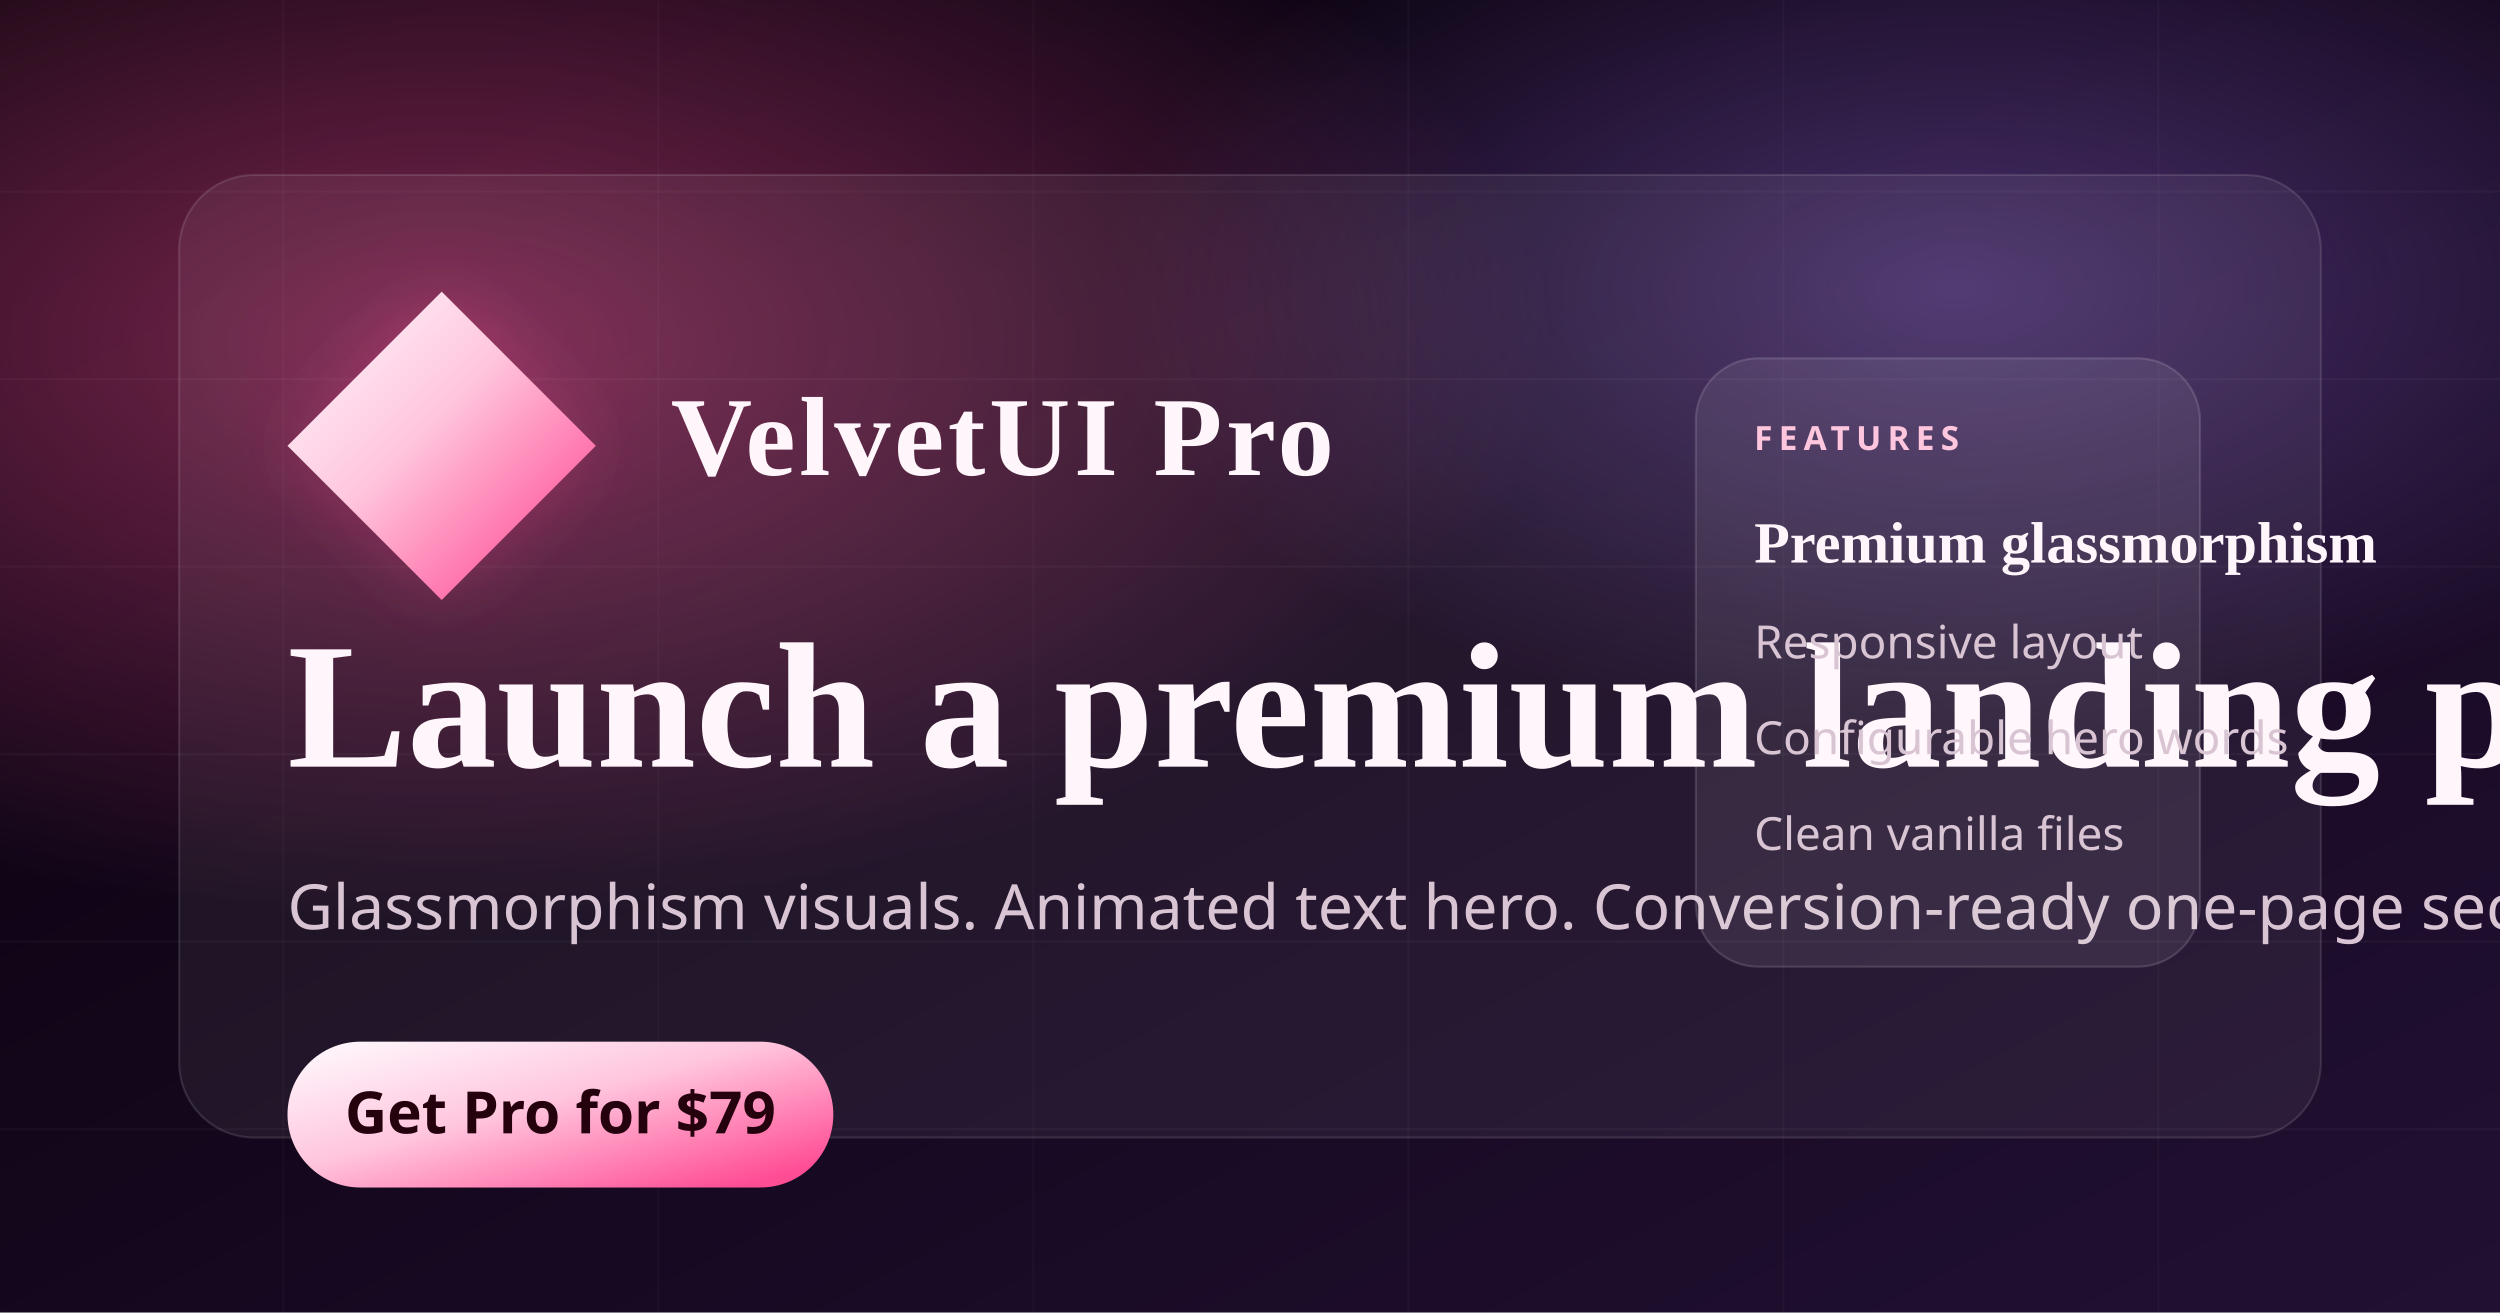
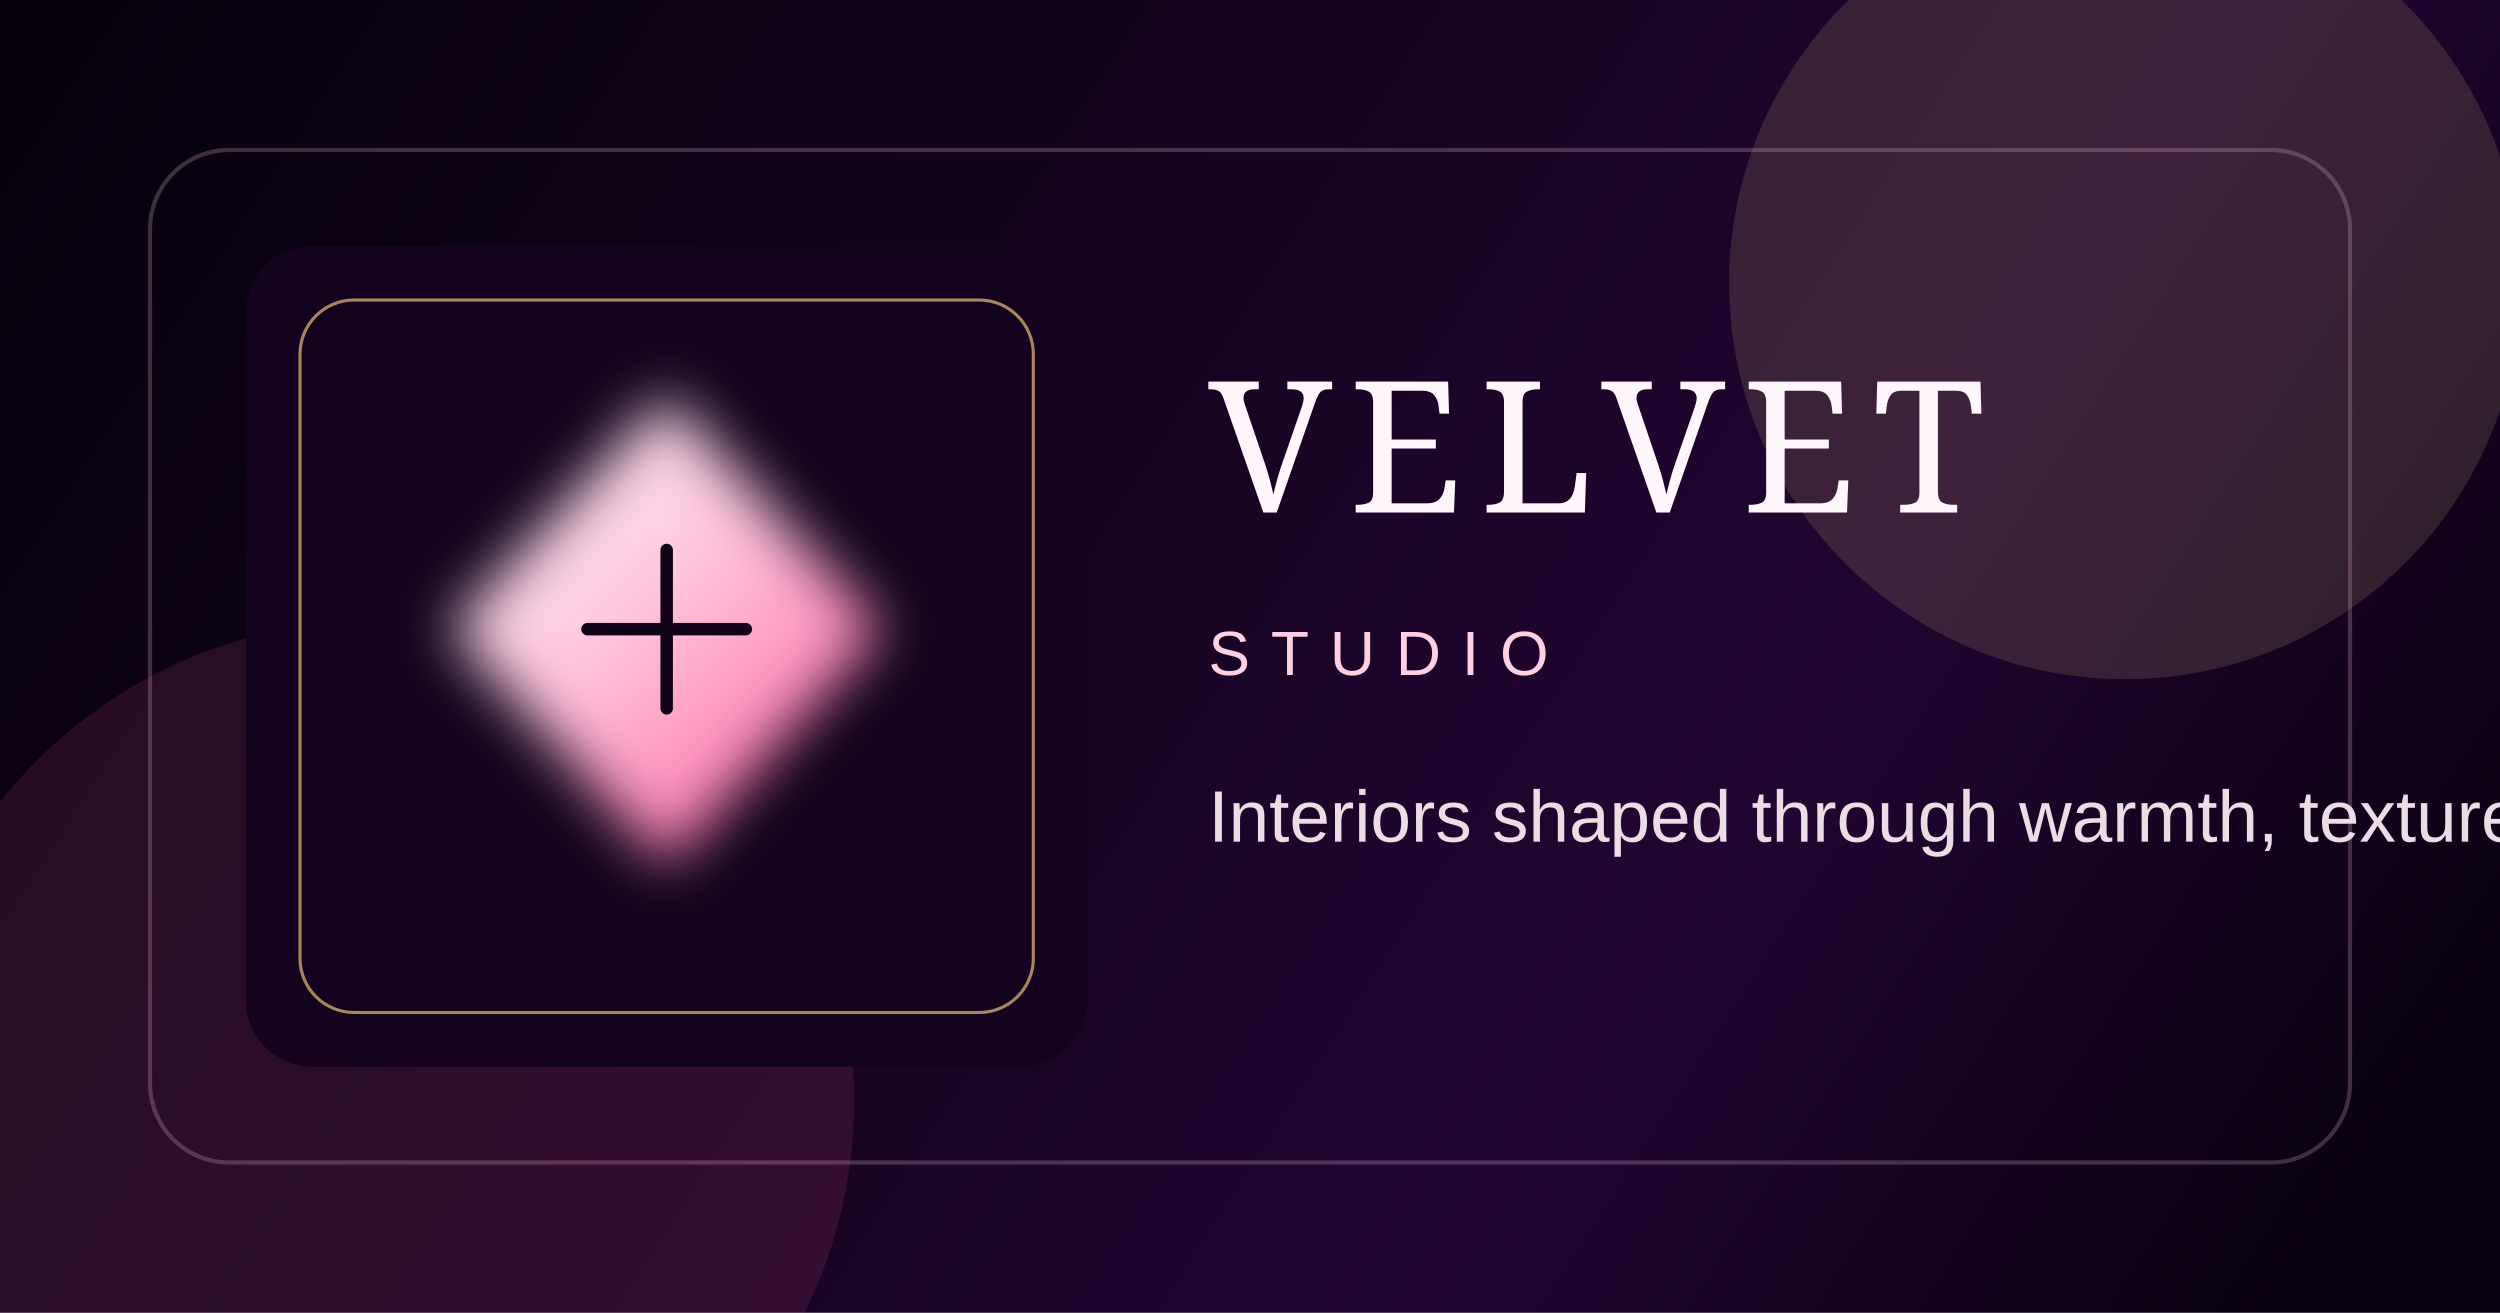
- <svg xmlns="http://www.w3.org/2000/svg" viewBox="0 0 1200 630" role="img" aria-labelledby="title desc">
+ <svg xmlns="http://www.w3.org/2000/svg" width="1200" height="630" viewBox="0 0 1200 630" fill="none" role="img" aria-labelledby="title desc">
+   <rect width="1200" height="630" fill="#090113" />
+   <rect width="1200" height="630" fill="url(#bg)" />
+   <circle cx="1020" cy="136" r="190" fill="#D6B67A" fill-opacity="0.16" />
+   <circle cx="180" cy="528" r="230" fill="#FF5B9F" fill-opacity="0.12" />
+   <rect x="72" y="72" width="1056" height="486" rx="38" stroke="rgba(255, 208, 227, 0.22)" stroke-width="2" />
+   <rect x="118" y="118" width="404" height="394" rx="32" fill="#13031E" />
+   <rect x="144" y="144" width="352" height="342" rx="26" stroke="#F0C47A" stroke-opacity="0.68" stroke-width="1.5" />
+   <path d="M320 190L424 302L320 416L216 302L320 190Z" fill="url(#mark)" filter="url(#glow)" />
+   <path d="M282 302H358" stroke="#120217" stroke-width="6" stroke-linecap="round" />
+   <path d="M320 264V340" stroke="#120217" stroke-width="6" stroke-linecap="round" />
+   <text x="580" y="246" fill="#FFF7FB" font-family="Georgia, serif" font-size="88" letter-spacing="8">VELVET</text>
+   <text x="580" y="324" fill="#FFD0E3" font-family="Arial, sans-serif" font-size="30" letter-spacing="10">STUDIO</text>
+   <text x="580" y="404" fill="#EBDCE5" font-family="Arial, sans-serif" font-size="35">
+     Interiors shaped through warmth, texture, and calm utility.
+   </text>
  <defs>
-     <linearGradient id="bg" x1="0%" y1="0%" x2="100%" y2="100%">
-       <stop offset="0%" stop-color="#06020a" />
-       <stop offset="42%" stop-color="#12061a" />
-       <stop offset="100%" stop-color="#221033" />
+     <linearGradient id="bg" x1="0" y1="0" x2="1068" y2="688" gradientUnits="userSpaceOnUse">
+       <stop stop-color="#05000B" />
+       <stop offset="0.38" stop-color="#13031E" />
+       <stop offset="0.72" stop-color="#220532" />
+       <stop offset="1" stop-color="#080010" />
    </linearGradient>
-     <radialGradient id="orbA" cx="18%" cy="26%" r="44%">
-       <stop offset="0%" stop-color="#ff4d94" stop-opacity="0.46" />
-       <stop offset="100%" stop-color="#ff4d94" stop-opacity="0" />
-     </radialGradient>
-     <radialGradient id="orbB" cx="78%" cy="22%" r="34%">
-       <stop offset="0%" stop-color="#ab7dff" stop-opacity="0.34" />
-       <stop offset="100%" stop-color="#ab7dff" stop-opacity="0" />
-     </radialGradient>
-     <linearGradient id="diamond" x1="5%" y1="6%" x2="90%" y2="92%">
-       <stop offset="0%" stop-color="#fff5fb" />
-       <stop offset="45%" stop-color="#ffc6de" />
-       <stop offset="100%" stop-color="#ff4d94" />
+     <linearGradient id="mark" x1="216" y1="190" x2="424" y2="416" gradientUnits="userSpaceOnUse">
+       <stop stop-color="#FFF7FB" />
+       <stop offset="0.44" stop-color="#FFC7DE" />
+       <stop offset="1" stop-color="#FF4D94" />
    </linearGradient>
-     <linearGradient id="glass" x1="0%" y1="0%" x2="100%" y2="100%">
-       <stop offset="0%" stop-color="rgba(255,255,255,0.16)" />
-       <stop offset="100%" stop-color="rgba(255,255,255,0.05)" />
-     </linearGradient>
-     <filter id="glow" x="-50%" y="-50%" width="200%" height="200%">
-       <feDropShadow dx="0" dy="0" stdDeviation="18" flood-color="#ff4d94" flood-opacity="0.28" />
+     <filter id="glow" x="176" y="150" width="288" height="306" filterUnits="userSpaceOnUse" color-interpolation-filters="sRGB">
+       <feFlood flood-opacity="0" result="BackgroundImageFix" />
+       <feBlend in="SourceGraphic" in2="BackgroundImageFix" result="shape" />
+       <feGaussianBlur stdDeviation="14" result="effect1_foregroundBlur_0_1" />
    </filter>
  </defs>
-   <rect width="1200" height="630" fill="url(#bg)" />
-   <rect width="1200" height="630" fill="url(#orbA)" />
-   <rect width="1200" height="630" fill="url(#orbB)" />
-   <g opacity="0.38">
-     <path d="M0 92h1200M0 182h1200M0 272h1200M0 362h1200M0 452h1200M0 542h1200" stroke="#ffffff" stroke-opacity="0.08" />
-     <path d="M136 0v630M316 0v630M496 0v630M676 0v630M856 0v630M1036 0v630" stroke="#ffffff" stroke-opacity="0.06" />
-   </g>
-   <rect x="86" y="84" width="1028" height="462" rx="36" fill="#ffffff" fill-opacity="0.06" stroke="#ffffff" stroke-opacity="0.12" />
-   <g transform="translate(138 140)">
-     <path d="M74 0 148 74 74 148 0 74Z" fill="url(#diamond)" filter="url(#glow)" />
-     <text x="184" y="88" fill="#fff6fb" font-family="Georgia, 'Times New Roman', serif" font-size="54" font-weight="700" letter-spacing="1.8">VelvetUI Pro</text>
-     <text x="0" y="228" fill="#fff6fb" font-family="Georgia, 'Times New Roman', serif" font-size="86" font-weight="700">Launch a premium landing page in style.</text>
-     <text x="0" y="306" fill="#d8c4d3" font-family="'Trebuchet MS', 'Segoe UI', sans-serif" font-size="30">
-       Glassmorphism visuals. Animated text hero. Conversion-ready one-page sections.
-     </text>
-     <g transform="translate(0 360)">
-       <rect width="262" height="70" rx="35" fill="url(#diamond)" />
-       <text x="131" y="44" text-anchor="middle" fill="#25010e" font-family="'Trebuchet MS', 'Segoe UI', sans-serif" font-size="28" font-weight="700">Get Pro for $79</text>
-     </g>
-     <g transform="translate(676 32)">
-       <rect width="242" height="292" rx="30" fill="#ffffff" fill-opacity="0.08" stroke="#ffffff" stroke-opacity="0.14" />
-       <text x="28" y="44" fill="#ffc6de" font-family="'Trebuchet MS', 'Segoe UI', sans-serif" font-size="16" font-weight="700" letter-spacing="3">FEATURES</text>
-       <text x="28" y="98" fill="#fff6fb" font-family="Georgia, 'Times New Roman', serif" font-size="28" font-weight="700">Premium glassmorphism</text>
-       <text x="28" y="144" fill="#d8c4d3" font-family="'Trebuchet MS', 'Segoe UI', sans-serif" font-size="22">Responsive layout</text>
-       <text x="28" y="190" fill="#d8c4d3" font-family="'Trebuchet MS', 'Segoe UI', sans-serif" font-size="22">Configurable hero words</text>
-       <text x="28" y="236" fill="#d8c4d3" font-family="'Trebuchet MS', 'Segoe UI', sans-serif" font-size="22">Clean vanilla files</text>
-     </g>
-   </g>
</svg>
